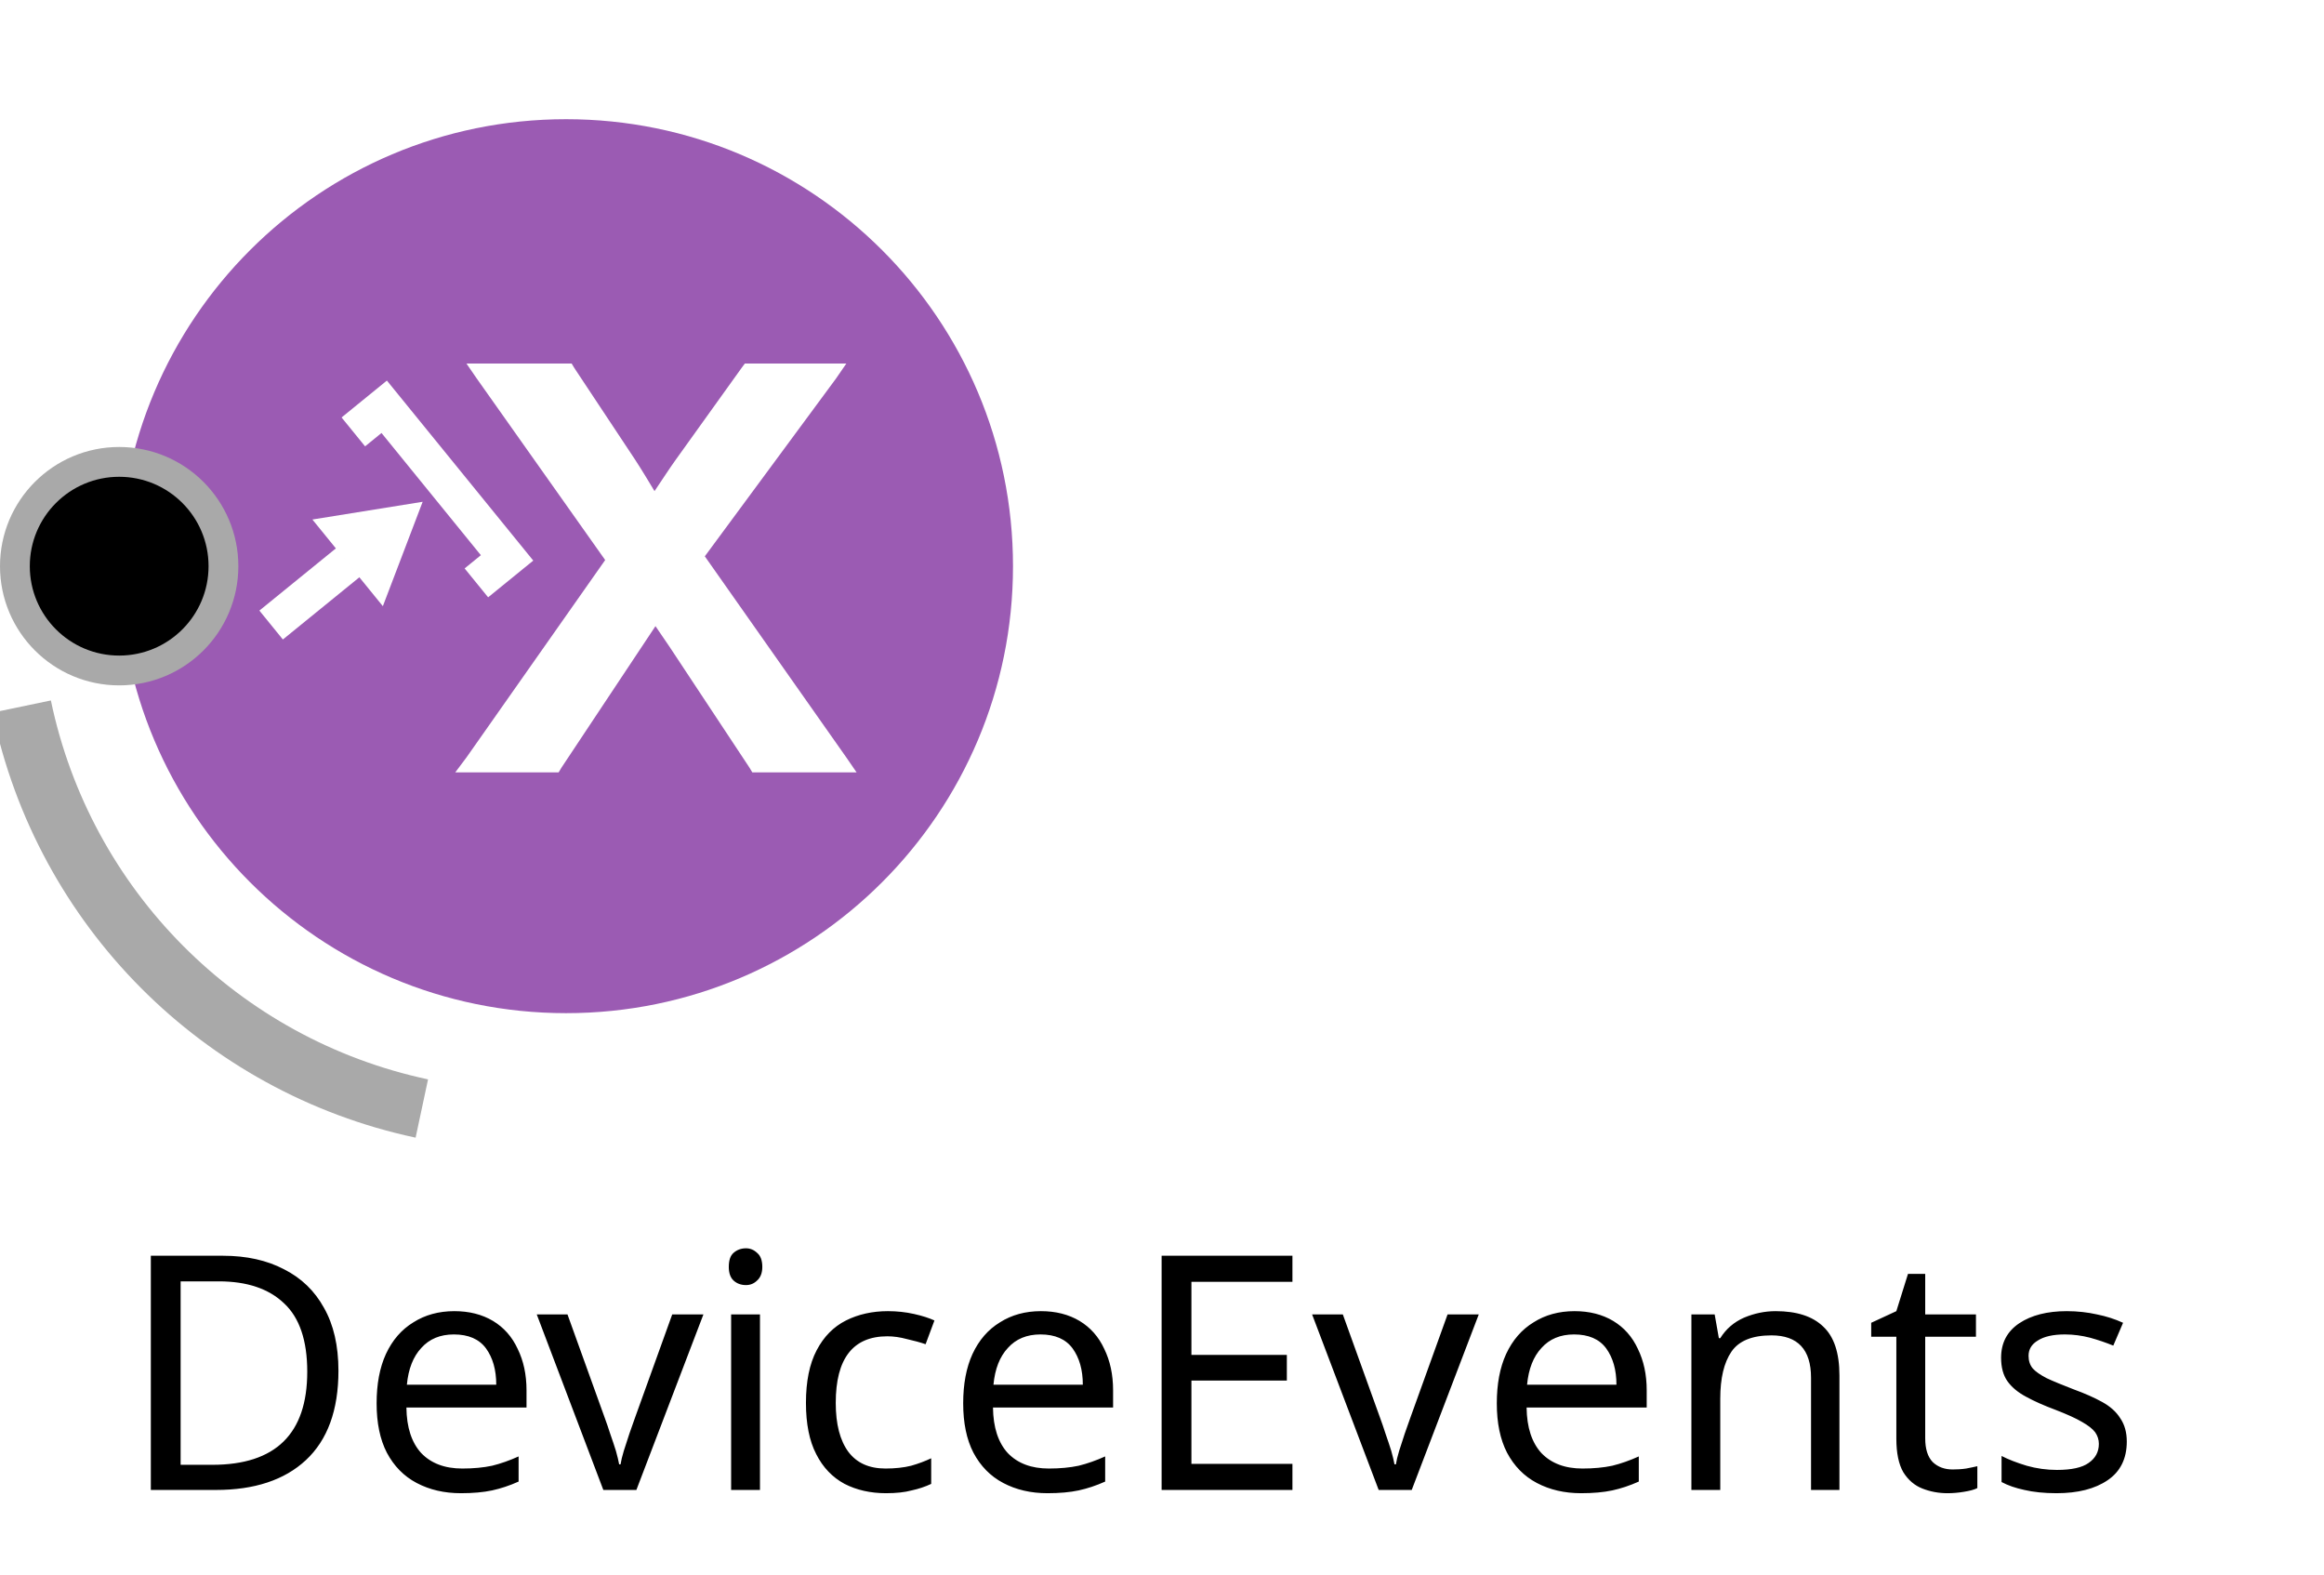
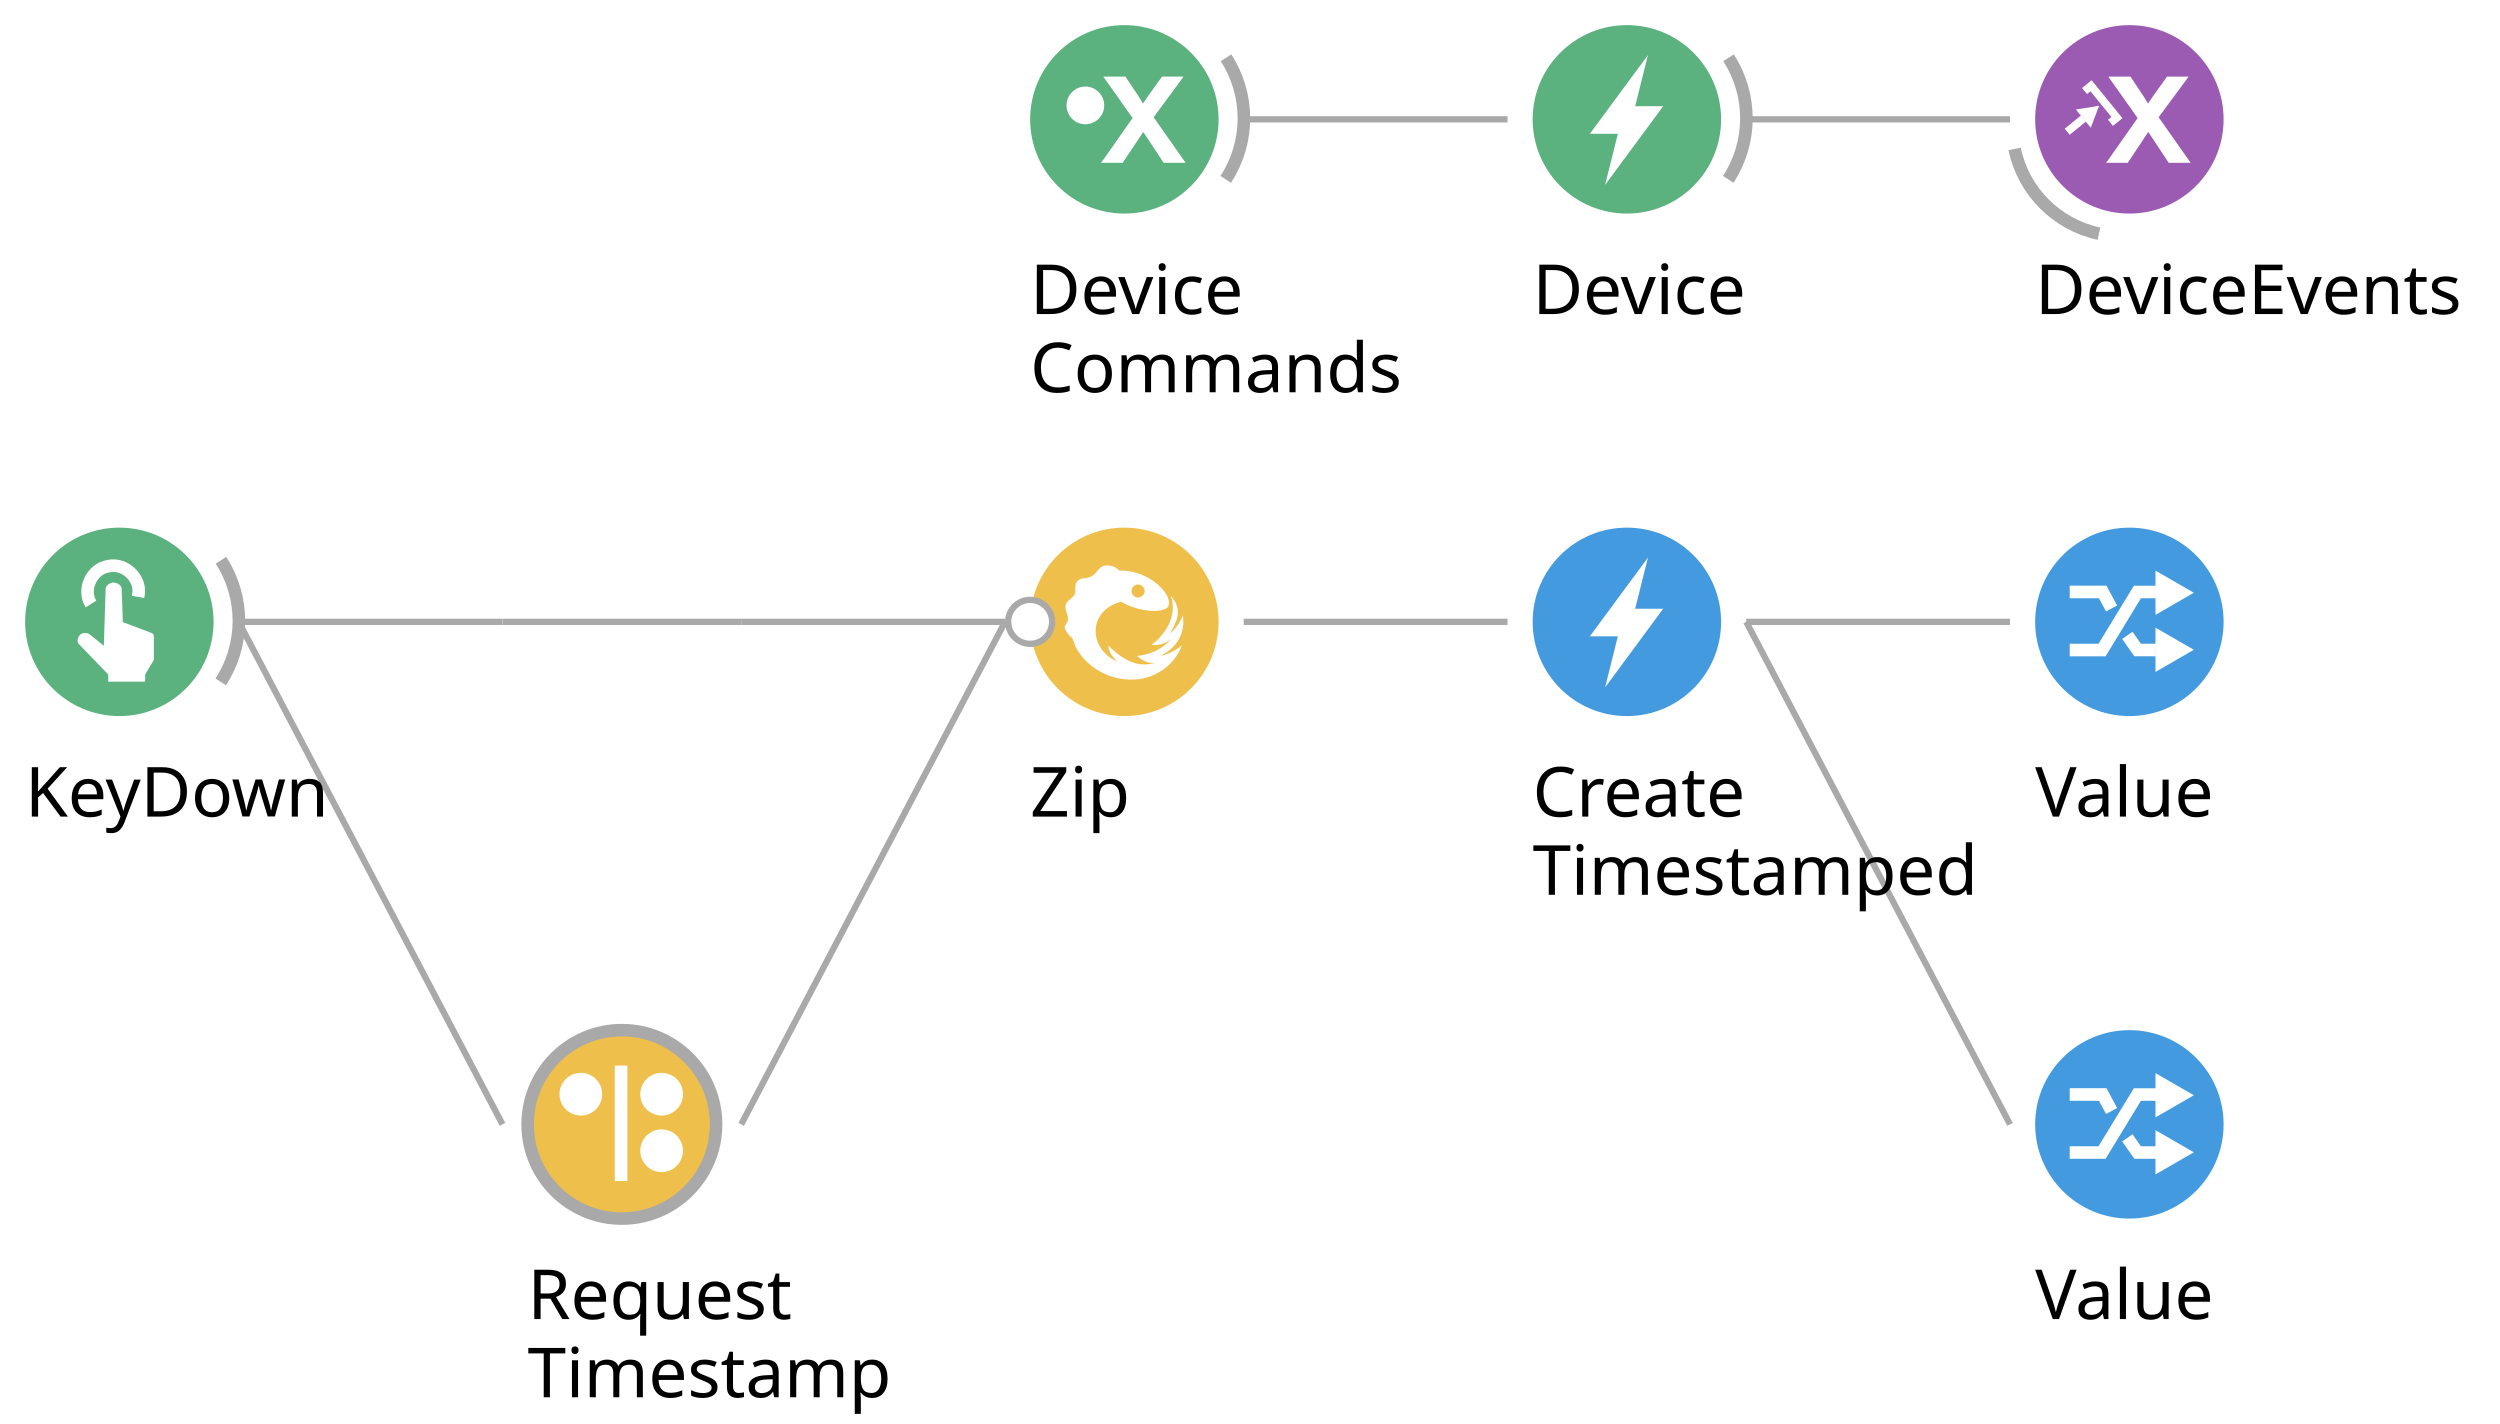
- <svg xmlns="http://www.w3.org/2000/svg" width="78.002" height="52.825" id="SvgGdi_output">
+ <svg xmlns="http://www.w3.org/2000/svg" width="398.002" height="226.65" id="SvgGdi_output">
  <rect id="background" height="100.00%" style="fill:rgb(255,255,255);" width="100.00%" y="0.00" x="0.00" />
  <g style="shape-rendering:auto;" id="root_group">
-     <path style="stroke:rgb(169,169,169);fill:none;stroke-linecap:butt;stroke-miterlimit:9;opacity:1;stroke-width:2;stroke-linejoin:miter;" transform="matrix(1.00 0.00 0.00 1.00 4.00 4.00 ) " id="407" d="M 10.158 33.2 C 3.405 31.759 -1.861 26.469 -3.271 19.71 " />
-     <ellipse id="408" cy="15.00" cx="15.00" transform="matrix(1.00 0.00 0.00 1.00 4.00 4.00 ) " rx="15.00" ry="15.00" style="stroke:none;opacity:1;fill:rgb(155,91,179);" />
-     <path style="stroke:none;fill-rule:evenodd;opacity:1;fill:rgb(255,255,255);" transform="matrix(1.00 0.00 0.00 1.00 4.00 4.00 ) " id="409" d="M 11.656 8.2 12 8.7 16.312 14.794 11.656 21.419 11.281 21.919 14.75 21.919 14.844 21.762 18 17.012 18.469 17.7 21.156 21.762 21.25 21.919 24.75 21.919 24.406 21.419 19.656 14.669 24.062 8.7 24.406 8.2 21 8.2 20.906 8.325 18.687 11.419 C 18.463 11.729 18.223 12.106 17.968 12.481 17.77 12.155 17.587 11.842 17.312 11.419 L 15.281 8.356 15.187 8.2 11.656 8.2 z " />
-     <path style="stroke:rgb(255,255,255);fill:none;stroke-linecap:butt;stroke-miterlimit:9;opacity:1;stroke-width:1.25;stroke-linejoin:miter;" transform="matrix(1.00 0.00 0.00 1.00 4.00 4.00 ) " id="410" d="M 7.859 10.494 8.895 9.651 13.019 14.722 11.989 15.56 " />
-     <path style="stroke:rgb(255,255,255);fill:none;stroke-linecap:butt;stroke-miterlimit:9;opacity:1;stroke-width:1.25;stroke-linejoin:miter;" transform="matrix(1.00 0.00 0.00 1.00 4.00 4.00 ) " id="411" d="M 5.1 16.975 7.688 14.871 " />
-     <path style="stroke:none;fill-rule:evenodd;opacity:1;fill:rgb(255,255,255);" transform="matrix(1.00 0.00 0.00 1.00 4.00 4.00 ) " id="412" d="M 8.85 16.342 6.485 13.434 10.186 12.839 9.518 14.591 z " />
-     <ellipse id="413" cy="19.00" cx="4.00" rx="3.00" ry="3.00" style="stroke:rgb(169,169,169);fill:none;stroke-linecap:butt;stroke-miterlimit:9;opacity:1;stroke-width:2;stroke-linejoin:miter;" />
-     <ellipse id="414" cy="19.00" cx="4.00" rx="3.00" ry="3.00" style="stroke:none;opacity:1;fill:rgb(0,0,0);" />
-     <text id="415" x="4.00px" y="39.00px" transform="matrix(1.00 0.00 0.00 1.00 0.00 0.00 ) " style="stroke:none;clip-path:url(#417_text_clipper);font-family:Microsoft Sans Serif;fill:rgb(0,0,0);font-size:8.25pt;opacity:1;">
-       <tspan dy="8.25pt" id="419">DeviceEvents</tspan>
+     <line y1="19.00" style="stroke:rgb(169,169,169);fill:none;stroke-linecap:butt;stroke-miterlimit:9;opacity:1;stroke-width:1;stroke-linejoin:miter;" id="69" x2="320.00" y2="19.00" x1="278.00" />
+     <line y1="99.00" style="stroke:rgb(169,169,169);fill:none;stroke-linecap:butt;stroke-miterlimit:9;opacity:1;stroke-width:1;stroke-linejoin:miter;" id="70" x2="320.00" y2="99.00" x1="278.00" />
+     <line y1="99.00" style="stroke:rgb(169,169,169);fill:none;stroke-linecap:butt;stroke-miterlimit:9;opacity:1;stroke-width:1;stroke-linejoin:miter;" id="71" x2="320.00" y2="179.00" x1="278.00" />
+     <line y1="19.00" style="stroke:rgb(169,169,169);fill:none;stroke-linecap:butt;stroke-miterlimit:9;opacity:1;stroke-width:1;stroke-linejoin:miter;" id="72" x2="240.00" y2="19.00" x1="198.00" />
+     <line y1="99.00" style="stroke:rgb(169,169,169);fill:none;stroke-linecap:butt;stroke-miterlimit:9;opacity:1;stroke-width:1;stroke-linejoin:miter;" id="73" x2="240.00" y2="99.00" x1="198.00" />
+     <line y1="99.00" style="stroke:rgb(169,169,169);fill:none;stroke-linecap:butt;stroke-miterlimit:9;opacity:1;stroke-width:1;stroke-linejoin:miter;" id="74" x2="160.00" y2="99.00" x1="118.00" />
+     <line y1="179.00" style="stroke:rgb(169,169,169);fill:none;stroke-linecap:butt;stroke-miterlimit:9;opacity:1;stroke-width:1;stroke-linejoin:miter;" id="75" x2="160.00" y2="99.00" x1="118.00" />
+     <line y1="99.00" style="stroke:rgb(169,169,169);fill:none;stroke-linecap:butt;stroke-miterlimit:9;opacity:1;stroke-width:1;stroke-linejoin:miter;" id="76" x2="80.00" y2="179.00" x1="38.00" />
+     <line y1="99.00" style="stroke:rgb(169,169,169);fill:none;stroke-linecap:butt;stroke-miterlimit:9;opacity:1;stroke-width:1;stroke-linejoin:miter;" id="77" x2="80.00" y2="99.00" x1="38.00" />
+     <path style="stroke:rgb(169,169,169);fill:none;stroke-linecap:butt;stroke-miterlimit:9;opacity:1;stroke-width:2;stroke-linejoin:miter;" transform="matrix(1.00 0.00 0.00 1.00 324.00 4.00 ) " id="78" d="M 10.158 33.2 C 3.405 31.759 -1.861 26.469 -3.271 19.71 " />
+     <ellipse id="79" cy="15.00" cx="15.00" transform="matrix(1.00 0.00 0.00 1.00 324.00 4.00 ) " rx="15.00" ry="15.00" style="stroke:none;opacity:1;fill:rgb(155,91,179);" />
+     <path d="M 11.656 8.2 12 8.7 16.312 14.794 11.656 21.419 11.281 21.919 14.75 21.919 14.844 21.762 18 17.012 18.469 17.7 21.156 21.762 21.25 21.919 24.75 21.919 24.406 21.419 19.656 14.669 24.062 8.7 24.406 8.2 21 8.2 20.906 8.325 18.687 11.419 C 18.463 11.729 18.223 12.106 17.968 12.481 17.77 12.155 17.587 11.842 17.312 11.419 L 15.281 8.356 15.187 8.2 11.656 8.2 z " style="stroke:none;fill-rule:evenodd;opacity:1;fill:rgb(255,255,255);" transform="matrix(1.00 0.00 0.00 1.00 324.00 4.00 ) " id="80" />
+     <path style="stroke:rgb(255,255,255);fill:none;stroke-linecap:butt;stroke-miterlimit:9;opacity:1;stroke-width:1.25;stroke-linejoin:miter;" transform="matrix(1.00 0.00 0.00 1.00 324.00 4.00 ) " id="81" d="M 7.859 10.494 8.895 9.651 13.019 14.722 11.989 15.56 " />
+     <path style="stroke:rgb(255,255,255);fill:none;stroke-linecap:butt;stroke-miterlimit:9;opacity:1;stroke-width:1.25;stroke-linejoin:miter;" transform="matrix(1.00 0.00 0.00 1.00 324.00 4.00 ) " id="82" d="M 5.1 16.975 7.688 14.871 " />
+     <path style="stroke:none;fill-rule:evenodd;opacity:1;fill:rgb(255,255,255);" transform="matrix(1.00 0.00 0.00 1.00 324.00 4.00 ) " id="83" d="M 8.85 16.342 6.485 13.434 10.186 12.839 9.518 14.591 z " />
+     <text id="84" transform="matrix(1.00 0.00 0.00 1.00 0.00 0.00 ) " x="324.00px" y="39.00px" style="stroke:none;clip-path:url(#86_text_clipper);font-family:Microsoft Sans Serif;fill:rgb(0,0,0);font-size:8.25pt;opacity:1;">
+       <tspan dy="8.25pt" id="88">DeviceEvents</tspan>
+     </text>
+     <ellipse id="90" cy="15.00" cx="15.00" transform="matrix(1.00 0.00 0.00 1.00 324.00 84.00 ) " rx="15.00" ry="15.00" style="stroke:none;opacity:1;fill:rgb(68,154,223);" />
+     <path d="M 19.156 13.888 19.156 10.365 19.156 6.841 25.259 10.365 22.207 12.126 z " style="stroke:none;fill-rule:evenodd;opacity:1;fill:rgb(255,255,255);" transform="matrix(1.00 0.00 0.00 1.00 324.00 84.00 ) " id="91" />
+     <path d="M 19.156 22.97 19.156 19.447 19.156 15.923 25.259 19.447 22.207 21.208 z " style="stroke:none;fill-rule:evenodd;opacity:1;fill:rgb(255,255,255);" transform="matrix(1.00 0.00 0.00 1.00 324.00 84.00 ) " id="92" />
+     <path d="M 5.5 19.484 10.649 19.484 16.274 10.248 19.373 10.248 M 14.677 17.148 16.309 19.483 19.22 19.483 M 5.5 10.244 10.759 10.244 12.165 12.871 " style="stroke:rgb(255,255,255);fill:none;stroke-linecap:butt;stroke-miterlimit:9;opacity:1;stroke-width:2;stroke-linejoin:miter;" transform="matrix(1.00 0.00 0.00 1.00 324.00 84.00 ) " id="93" />
+     <text id="94" transform="matrix(1.00 0.00 0.00 1.00 0.00 0.00 ) " x="324.00px" y="119.00px" style="stroke:none;clip-path:url(#96_text_clipper);font-family:Microsoft Sans Serif;fill:rgb(0,0,0);font-size:8.25pt;opacity:1;">
+       <tspan dy="8.25pt" id="98">Value</tspan>
+     </text>
+     <ellipse id="100" cy="15.00" cx="15.00" transform="matrix(1.00 0.00 0.00 1.00 324.00 164.00 ) " rx="15.00" ry="15.00" style="stroke:none;opacity:1;fill:rgb(68,154,223);" />
+     <path d="M 19.156 13.888 19.156 10.365 19.156 6.841 25.259 10.365 22.207 12.126 z " style="stroke:none;fill-rule:evenodd;opacity:1;fill:rgb(255,255,255);" transform="matrix(1.00 0.00 0.00 1.00 324.00 164.00 ) " id="101" />
+     <path d="M 19.156 22.97 19.156 19.447 19.156 15.923 25.259 19.447 22.207 21.208 z " style="stroke:none;fill-rule:evenodd;opacity:1;fill:rgb(255,255,255);" transform="matrix(1.00 0.00 0.00 1.00 324.00 164.00 ) " id="102" />
+     <path d="M 5.5 19.484 10.649 19.484 16.274 10.248 19.373 10.248 M 14.677 17.148 16.309 19.483 19.22 19.483 M 5.5 10.244 10.759 10.244 12.165 12.871 " style="stroke:rgb(255,255,255);fill:none;stroke-linecap:butt;stroke-miterlimit:9;opacity:1;stroke-width:2;stroke-linejoin:miter;" transform="matrix(1.00 0.00 0.00 1.00 324.00 164.00 ) " id="103" />
+     <text id="104" transform="matrix(1.00 0.00 0.00 1.00 0.00 0.00 ) " x="324.00px" y="199.00px" style="stroke:none;clip-path:url(#106_text_clipper);font-family:Microsoft Sans Serif;fill:rgb(0,0,0);font-size:8.25pt;opacity:1;">
+       <tspan dy="8.25pt" id="108">Value</tspan>
+     </text>
+     <path d="M 31.179 5.2 C 34.998 11.092 34.981 18.682 31.136 24.557 " style="stroke:rgb(169,169,169);fill:none;stroke-linecap:butt;stroke-miterlimit:9;opacity:1;stroke-width:2;stroke-linejoin:miter;" transform="matrix(1.00 0.00 0.00 1.00 244.00 4.00 ) " id="110" />
+     <ellipse id="111" cy="15.00" cx="15.00" transform="matrix(1.00 0.00 0.00 1.00 244.00 4.00 ) " rx="15.00" ry="15.00" style="stroke:none;opacity:1;fill:rgb(91,178,126);" />
+     <path d="M 11.529 25.444 20.783 12.908 16.32 12.908 18.355 4.769 9.101 17.305 13.564 17.305 z " style="stroke:none;fill-rule:evenodd;opacity:1;fill:rgb(255,255,255);" transform="matrix(1.00 0.00 0.00 1.00 244.00 4.00 ) " id="112" />
+     <text id="113" transform="matrix(1.00 0.00 0.00 1.00 0.00 0.00 ) " x="244.00px" y="39.00px" style="stroke:none;clip-path:url(#115_text_clipper);font-family:Microsoft Sans Serif;fill:rgb(0,0,0);font-size:8.25pt;opacity:1;">
+       <tspan dy="8.25pt" id="117">Device</tspan>
+     </text>
+     <ellipse id="119" cy="15.00" cx="15.00" transform="matrix(1.00 0.00 0.00 1.00 244.00 84.00 ) " rx="15.00" ry="15.00" style="stroke:none;opacity:1;fill:rgb(68,154,223);" />
+     <path d="M 11.529 25.444 20.783 12.908 16.32 12.908 18.355 4.769 9.101 17.305 13.564 17.305 z " style="stroke:none;fill-rule:evenodd;opacity:1;fill:rgb(255,255,255);" transform="matrix(1.00 0.00 0.00 1.00 244.00 84.00 ) " id="120" />
+     <text id="121" transform="matrix(1.00 0.00 0.00 1.00 0.00 0.00 ) " x="244.00px" y="119.00px" style="stroke:none;clip-path:url(#123_text_clipper);font-family:Microsoft Sans Serif;fill:rgb(0,0,0);font-size:8.25pt;opacity:1;">
+       <tspan dy="8.25pt" id="125">Create</tspan>
+     </text>
+     <text id="127" transform="matrix(1.00 0.00 0.00 1.00 0.00 0.00 ) " x="244.00px" y="131.45px" style="stroke:none;clip-path:url(#129_text_clipper);font-family:Microsoft Sans Serif;fill:rgb(0,0,0);font-size:8.25pt;opacity:1;">
+       <tspan dy="8.25pt" id="131">Timestamped</tspan>
+     </text>
+     <path d="M 31.179 5.2 C 34.998 11.092 34.981 18.682 31.136 24.557 " style="stroke:rgb(169,169,169);fill:none;stroke-linecap:butt;stroke-miterlimit:9;opacity:1;stroke-width:2;stroke-linejoin:miter;" transform="matrix(1.00 0.00 0.00 1.00 164.00 4.00 ) " id="133" />
+     <ellipse id="134" cy="15.00" cx="15.00" transform="matrix(1.00 0.00 0.00 1.00 164.00 4.00 ) " rx="15.00" ry="15.00" style="stroke:none;opacity:1;fill:rgb(91,178,126);" />
+     <path d="M 11.656 8.2 12 8.7 16.312 14.794 11.656 21.419 11.281 21.919 14.75 21.919 14.844 21.762 18 17.012 18.469 17.7 21.156 21.762 21.25 21.919 24.75 21.919 24.406 21.419 19.656 14.669 24.062 8.7 24.406 8.2 21 8.2 20.906 8.325 18.687 11.419 C 18.463 11.729 18.223 12.106 17.968 12.481 17.77 12.155 17.587 11.842 17.312 11.419 L 15.281 8.356 15.187 8.2 11.656 8.2 z " style="stroke:none;fill-rule:evenodd;opacity:1;fill:rgb(255,255,255);" transform="matrix(1.00 0.00 0.00 1.00 164.00 4.00 ) " id="135" />
+     <ellipse id="136" cy="12.78" cx="8.79" transform="matrix(1.00 0.00 0.00 1.00 164.00 4.00 ) " rx="3.00" ry="3.00" style="stroke:none;opacity:1;fill:rgb(255,255,255);" />
+     <text id="137" transform="matrix(1.00 0.00 0.00 1.00 0.00 0.00 ) " x="164.00px" y="39.00px" style="stroke:none;clip-path:url(#139_text_clipper);font-family:Microsoft Sans Serif;fill:rgb(0,0,0);font-size:8.25pt;opacity:1;">
+       <tspan dy="8.25pt" id="141">Device</tspan>
+     </text>
+     <text id="143" transform="matrix(1.00 0.00 0.00 1.00 0.00 0.00 ) " x="164.00px" y="51.45px" style="stroke:none;clip-path:url(#145_text_clipper);font-family:Microsoft Sans Serif;fill:rgb(0,0,0);font-size:8.25pt;opacity:1;">
+       <tspan dy="8.25pt" id="147">Commands</tspan>
+     </text>
+     <ellipse id="149" cy="15.00" cx="15.00" transform="matrix(1.00 0.00 0.00 1.00 164.00 84.00 ) " rx="15.00" ry="15.00" style="stroke:none;opacity:1;fill:rgb(238,192,75);" />
+     <path style="stroke:none;fill-rule:evenodd;opacity:1;fill:rgb(255,255,255);" transform="matrix(1.00 0.00 0.00 1.00 164.00 84.00 ) " id="150" d="M 12.246 6.014 12.246 6.02 C 12.058 6.02 11.895 6.04 11.767 6.066 10.869 6.353 10.896 6.934 9.877 7.686 8.863 8.264 8.353 7.82 7.615 8.42 6.878 9.016 7.393 10.383 7.084 10.648 6.777 11.18 5.826 11.655 5.652 12.326 5.509 13.185 6.042 13.797 6.021 14.533 6.083 15.146 5.411 15.495 5.508 15.992 5.797 16.804 6.354 17.292 6.617 17.518 6.663 17.55 6.7 17.599 6.715 17.602 6.791 17.792 6.859 17.986 6.955 18.166 6.95 18.14 6.949 18.114 6.943 18.088 6.998 18.305 7.055 18.524 7.133 18.738 8.683 22.099 12.814 24.686 17.342 24.117 19.541 23.848 22.824 22.332 24.166 18.738 23.22 19.587 21.532 20.324 20.777 20.381 23.33 19.105 24.707 16.937 24.32 13.975 23.792 15.233 23.093 16.201 22.221 16.865 24.075 13.976 23.757 12.481 22.385 10.84 23.366 13.539 22.097 16.534 19.332 18.664 20.452 18.785 21.517 18.516 22.502 17.713 21.013 19.374 19.15 20.208 17.014 20.436 18.034 21.303 19.018 21.695 19.959 21.527 17.345 22.249 15.155 21.454 12.49 18.801 12.351 19.515 13.105 20.628 13.883 21.338 9.373 19.383 8.976 13.296 14.469 11.793 14.472 11.793 14.475 11.794 14.478 11.793 17.75 13.707 21.865 13.581 22.051 12.344 22.509 10.861 19.965 7.805 16.162 7.008 15.462 6.871 14.792 6.817 14.154 6.836 14.167 6.836 14.179 6.836 14.191 6.826 13.584 6.177 12.81 6.012 12.246 6.014 z M 17.178 9.047 C 17.724 9.047 18.223 9.544 18.223 10.09 18.223 10.636 17.724 11.133 17.178 11.133 16.632 11.133 16.135 10.636 16.135 10.09 16.135 9.544 16.632 9.047 17.178 9.047 z " />
+     <ellipse id="151" cy="99.00" cx="164.00" rx="3.00" ry="3.00" style="stroke:rgb(169,169,169);fill:none;stroke-linecap:butt;stroke-miterlimit:9;opacity:1;stroke-width:2;stroke-linejoin:miter;" />
+     <ellipse id="152" cy="99.00" cx="164.00" rx="3.00" ry="3.00" style="stroke:none;opacity:1;fill:rgb(255,255,255);" />
+     <text id="153" transform="matrix(1.00 0.00 0.00 1.00 0.00 0.00 ) " x="164.00px" y="119.00px" style="stroke:none;clip-path:url(#155_text_clipper);font-family:Microsoft Sans Serif;fill:rgb(0,0,0);font-size:8.25pt;opacity:1;">
+       <tspan dy="8.25pt" id="157">Zip</tspan>
+     </text>
+     <line y1="99.00" style="stroke:rgb(169,169,169);fill:none;stroke-linecap:butt;stroke-miterlimit:9;opacity:1;stroke-width:1;stroke-linejoin:miter;" id="159" x2="118.00" y2="99.00" x1="80.00" />
+     <ellipse id="160" cy="15.00" cx="15.00" transform="matrix(1.00 0.00 0.00 1.00 84.00 164.00 ) " rx="15.00" ry="15.00" style="stroke:none;opacity:1;fill:rgb(238,192,75);" />
+     <ellipse id="161" cy="15.00" cx="15.00" transform="matrix(1.00 0.00 0.00 1.00 84.00 164.00 ) " rx="15.00" ry="15.00" style="stroke:rgb(169,169,169);fill:none;stroke-linecap:butt;stroke-miterlimit:9;opacity:1;stroke-width:2;stroke-linejoin:miter;" />
+     <path style="stroke:rgb(255,255,255);fill:none;stroke-linecap:butt;stroke-miterlimit:9;opacity:1;stroke-width:2;stroke-linejoin:miter;" transform="matrix(1.00 0.00 0.00 1.00 84.00 164.00 ) " id="162" d="M 14.876 5.641 14.876 24.023 " />
+     <ellipse id="163" cy="10.20" cx="8.47" transform="matrix(1.00 0.00 0.00 1.00 84.00 164.00 ) " rx="3.40" ry="3.40" style="stroke:none;opacity:1;fill:rgb(255,255,255);" />
+     <ellipse id="164" cy="10.20" cx="21.33" transform="matrix(1.00 0.00 0.00 1.00 84.00 164.00 ) " rx="3.40" ry="3.40" style="stroke:none;opacity:1;fill:rgb(255,255,255);" />
+     <ellipse id="165" cy="19.20" cx="21.33" transform="matrix(1.00 0.00 0.00 1.00 84.00 164.00 ) " rx="3.40" ry="3.40" style="stroke:none;opacity:1;fill:rgb(255,255,255);" />
+     <text id="166" transform="matrix(1.00 0.00 0.00 1.00 0.00 0.00 ) " x="84.00px" y="199.00px" style="stroke:none;clip-path:url(#168_text_clipper);font-family:Microsoft Sans Serif;fill:rgb(0,0,0);font-size:8.25pt;opacity:1;">
+       <tspan dy="8.25pt" id="170">Request</tspan>
+     </text>
+     <text id="172" transform="matrix(1.00 0.00 0.00 1.00 0.00 0.00 ) " x="84.00px" y="211.45px" style="stroke:none;clip-path:url(#174_text_clipper);font-family:Microsoft Sans Serif;fill:rgb(0,0,0);font-size:8.25pt;opacity:1;">
+       <tspan dy="8.25pt" id="176">Timestamp</tspan>
+     </text>
+     <path d="M 31.179 5.2 C 34.998 11.092 34.981 18.682 31.136 24.557 " style="stroke:rgb(169,169,169);fill:none;stroke-linecap:butt;stroke-miterlimit:9;opacity:1;stroke-width:2;stroke-linejoin:miter;" transform="matrix(1.00 0.00 0.00 1.00 4.00 84.00 ) " id="178" />
+     <ellipse id="179" cy="15.00" cx="15.00" transform="matrix(1.00 0.00 0.00 1.00 4.00 84.00 ) " rx="15.00" ry="15.00" style="stroke:none;opacity:1;fill:rgb(91,178,126);" />
+     <path style="stroke:none;fill-rule:evenodd;opacity:1;fill:rgb(255,255,255);" transform="matrix(1.00 0.00 0.00 1.00 4.00 84.00 ) " id="180" d="M 8.54 18.526 C 8.155 18.14 8.427 17.373 8.751 17.049 9.069 16.731 9.886 16.655 10.34 17.036 L 12.53 18.805 12.821 9.664 C 12.821 9.306 13.425 8.74 14.053 8.74 14.799 8.74 15.368 9.316 15.368 9.695 L 15.559 15.043 20.064 16.746 C 20.25 16.81 20.495 16.995 20.495 17.222 L 20.498 21.05 19.113 23.38 19.113 24.518 13.232 24.518 13.232 23.38 z " />
+     <path style="stroke:rgb(255,255,255);fill:none;stroke-linecap:butt;stroke-miterlimit:9;opacity:1;stroke-width:2;stroke-linejoin:miter;" transform="matrix(1.00 0.00 0.00 1.00 4.00 84.00 ) " id="181" d="M 10.482 12.156 C 9.064 9.888 10.573 6.569 13.215 6.147 15.816 5.523 18.483 8.01 18.043 10.649 L 17.977 11.026 " />
+     <text id="182" transform="matrix(1.00 0.00 0.00 1.00 0.00 0.00 ) " x="4.00px" y="119.00px" style="stroke:none;clip-path:url(#184_text_clipper);font-family:Microsoft Sans Serif;fill:rgb(0,0,0);font-size:8.25pt;opacity:1;">
+       <tspan dy="8.25pt" id="186">KeyDown</tspan>
    </text>
  </g>
  <defs id="clips_hatches_and_gradients">
-     <clipPath id="417_text_clipper">
-       <rect x="4.00" y="39.00" width="73.00" height="13.83" id="418" />
+     <clipPath id="86_text_clipper">
+       <rect x="324.00" y="39.00" width="73.00" height="13.83" id="87" />
+     </clipPath>
+     <clipPath id="96_text_clipper">
+       <rect x="324.00" y="119.00" width="32.71" height="13.83" id="97" />
+     </clipPath>
+     <clipPath id="106_text_clipper">
+       <rect x="324.00" y="199.00" width="32.71" height="13.83" id="107" />
+     </clipPath>
+     <clipPath id="115_text_clipper">
+       <rect x="244.00" y="39.00" width="38.36" height="13.83" id="116" />
+     </clipPath>
+     <clipPath id="123_text_clipper">
+       <rect x="244.00" y="119.00" width="72.36" height="27.65" id="124" />
+     </clipPath>
+     <clipPath id="129_text_clipper">
+       <rect x="244.00" y="131.45" width="72.36" height="27.65" id="130" />
+     </clipPath>
+     <clipPath id="139_text_clipper">
+       <rect x="164.00" y="39.00" width="61.59" height="27.65" id="140" />
+     </clipPath>
+     <clipPath id="145_text_clipper">
+       <rect x="164.00" y="51.45" width="61.59" height="27.65" id="146" />
+     </clipPath>
+     <clipPath id="155_text_clipper">
+       <rect x="164.00" y="119.00" width="19.47" height="13.83" id="156" />
+     </clipPath>
+     <clipPath id="168_text_clipper">
+       <rect x="84.00" y="199.00" width="59.76" height="27.65" id="169" />
+     </clipPath>
+     <clipPath id="174_text_clipper">
+       <rect x="84.00" y="211.45" width="59.76" height="27.65" id="175" />
+     </clipPath>
+     <clipPath id="184_text_clipper">
+       <rect x="4.00" y="119.00" width="52.15" height="13.83" id="185" />
    </clipPath>
  </defs>
</svg>
